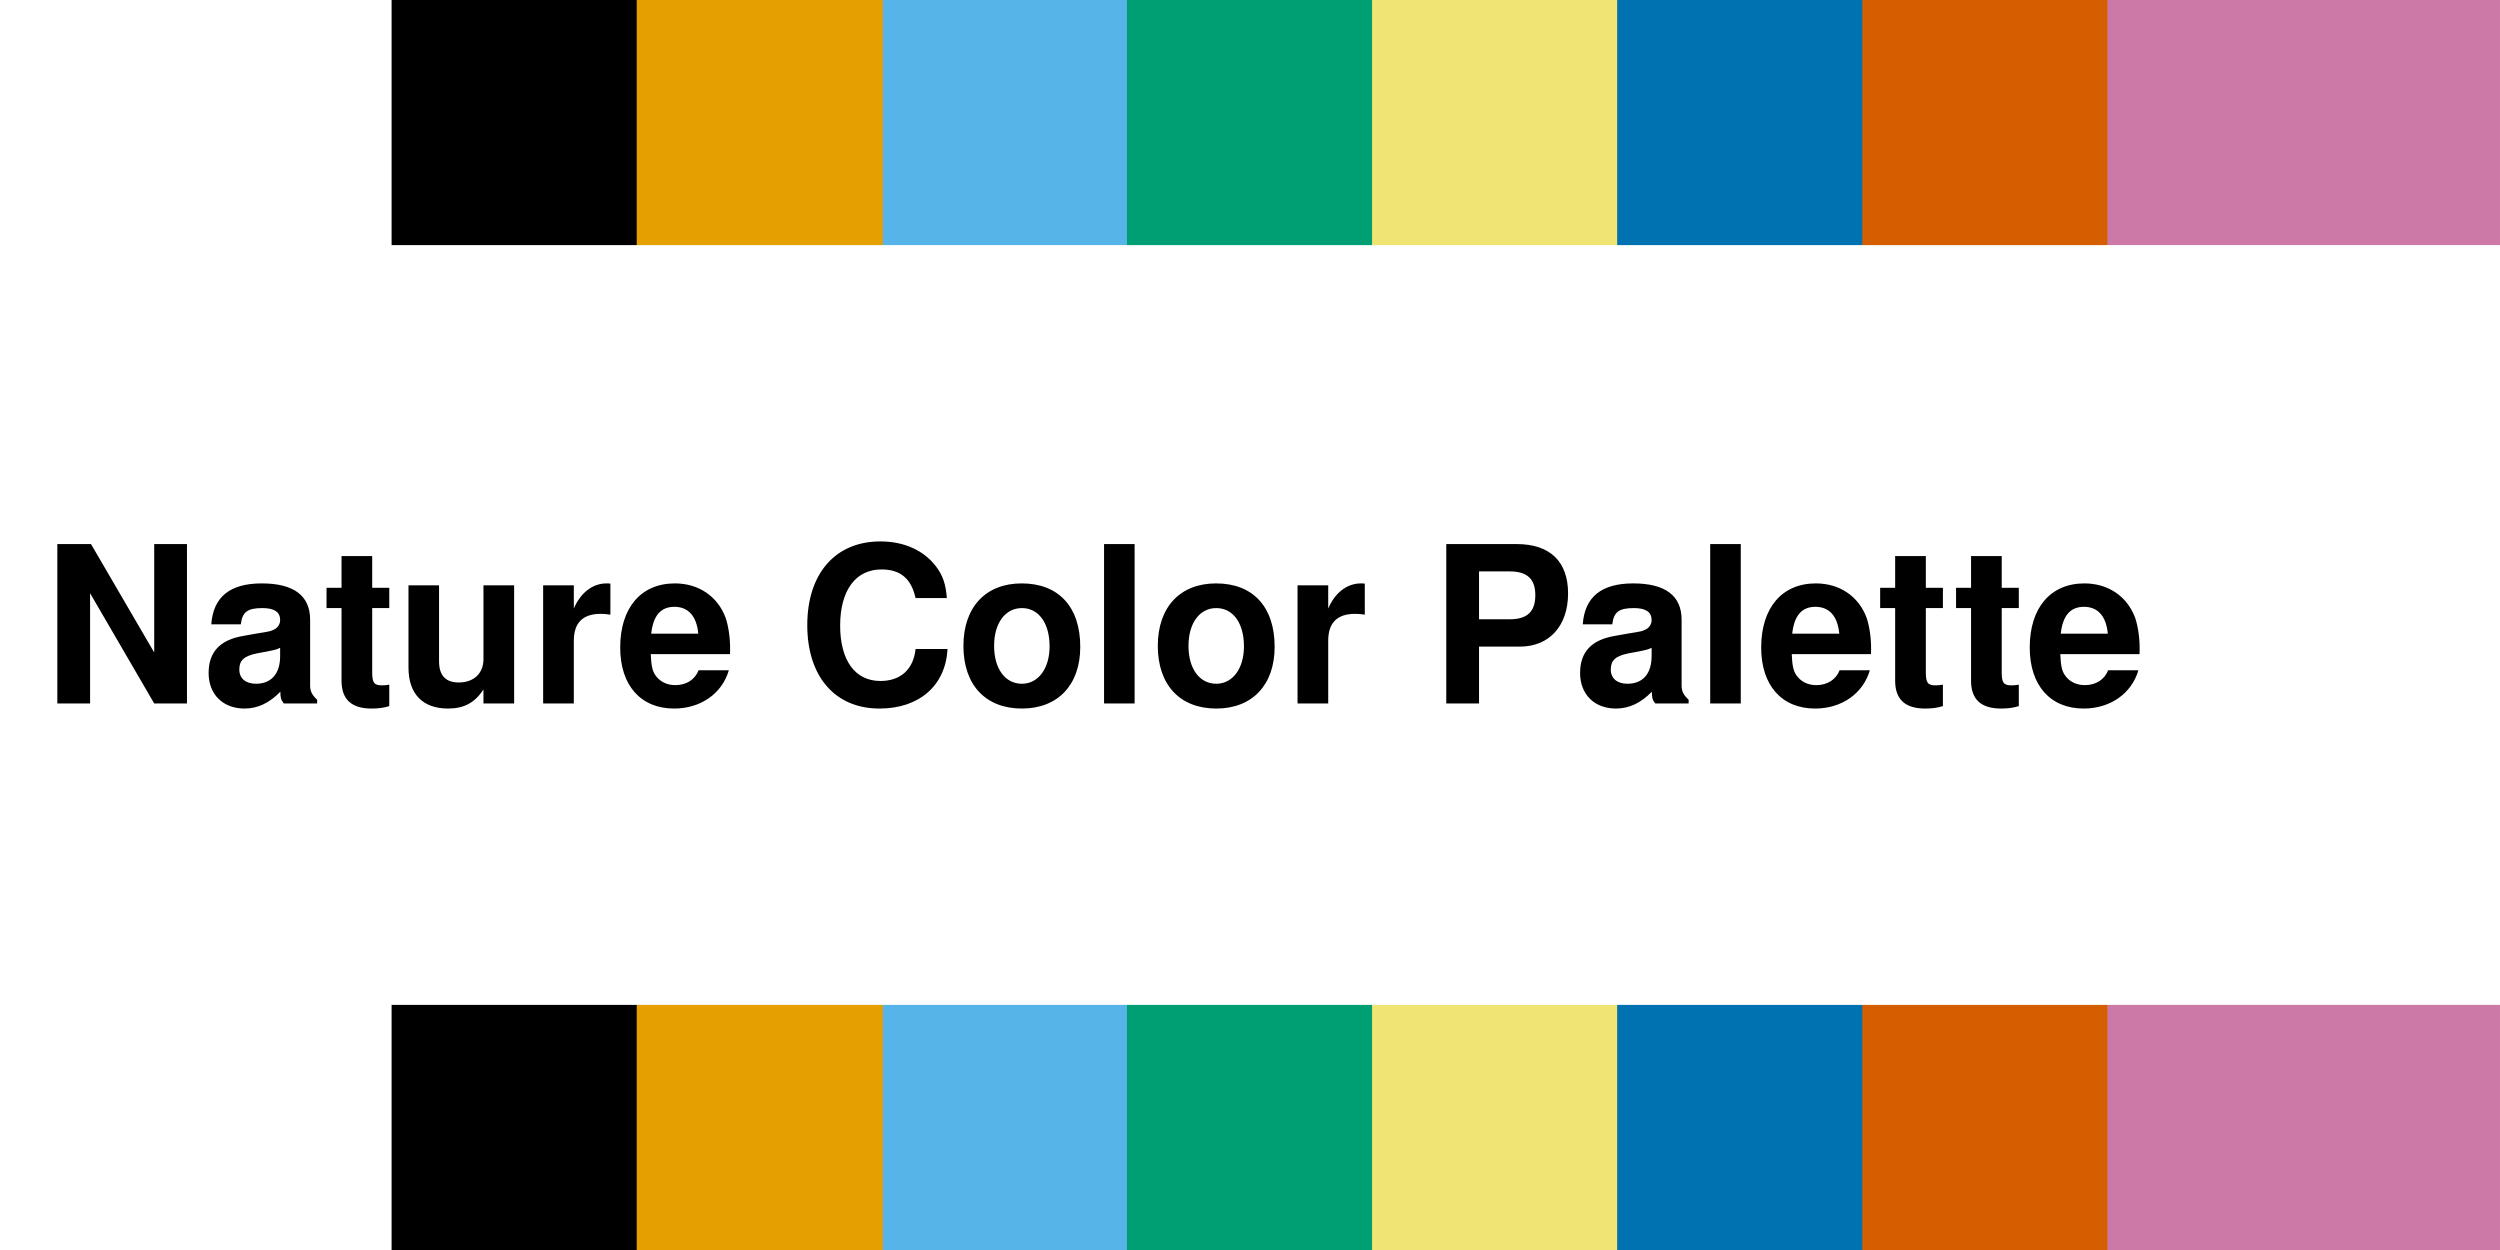
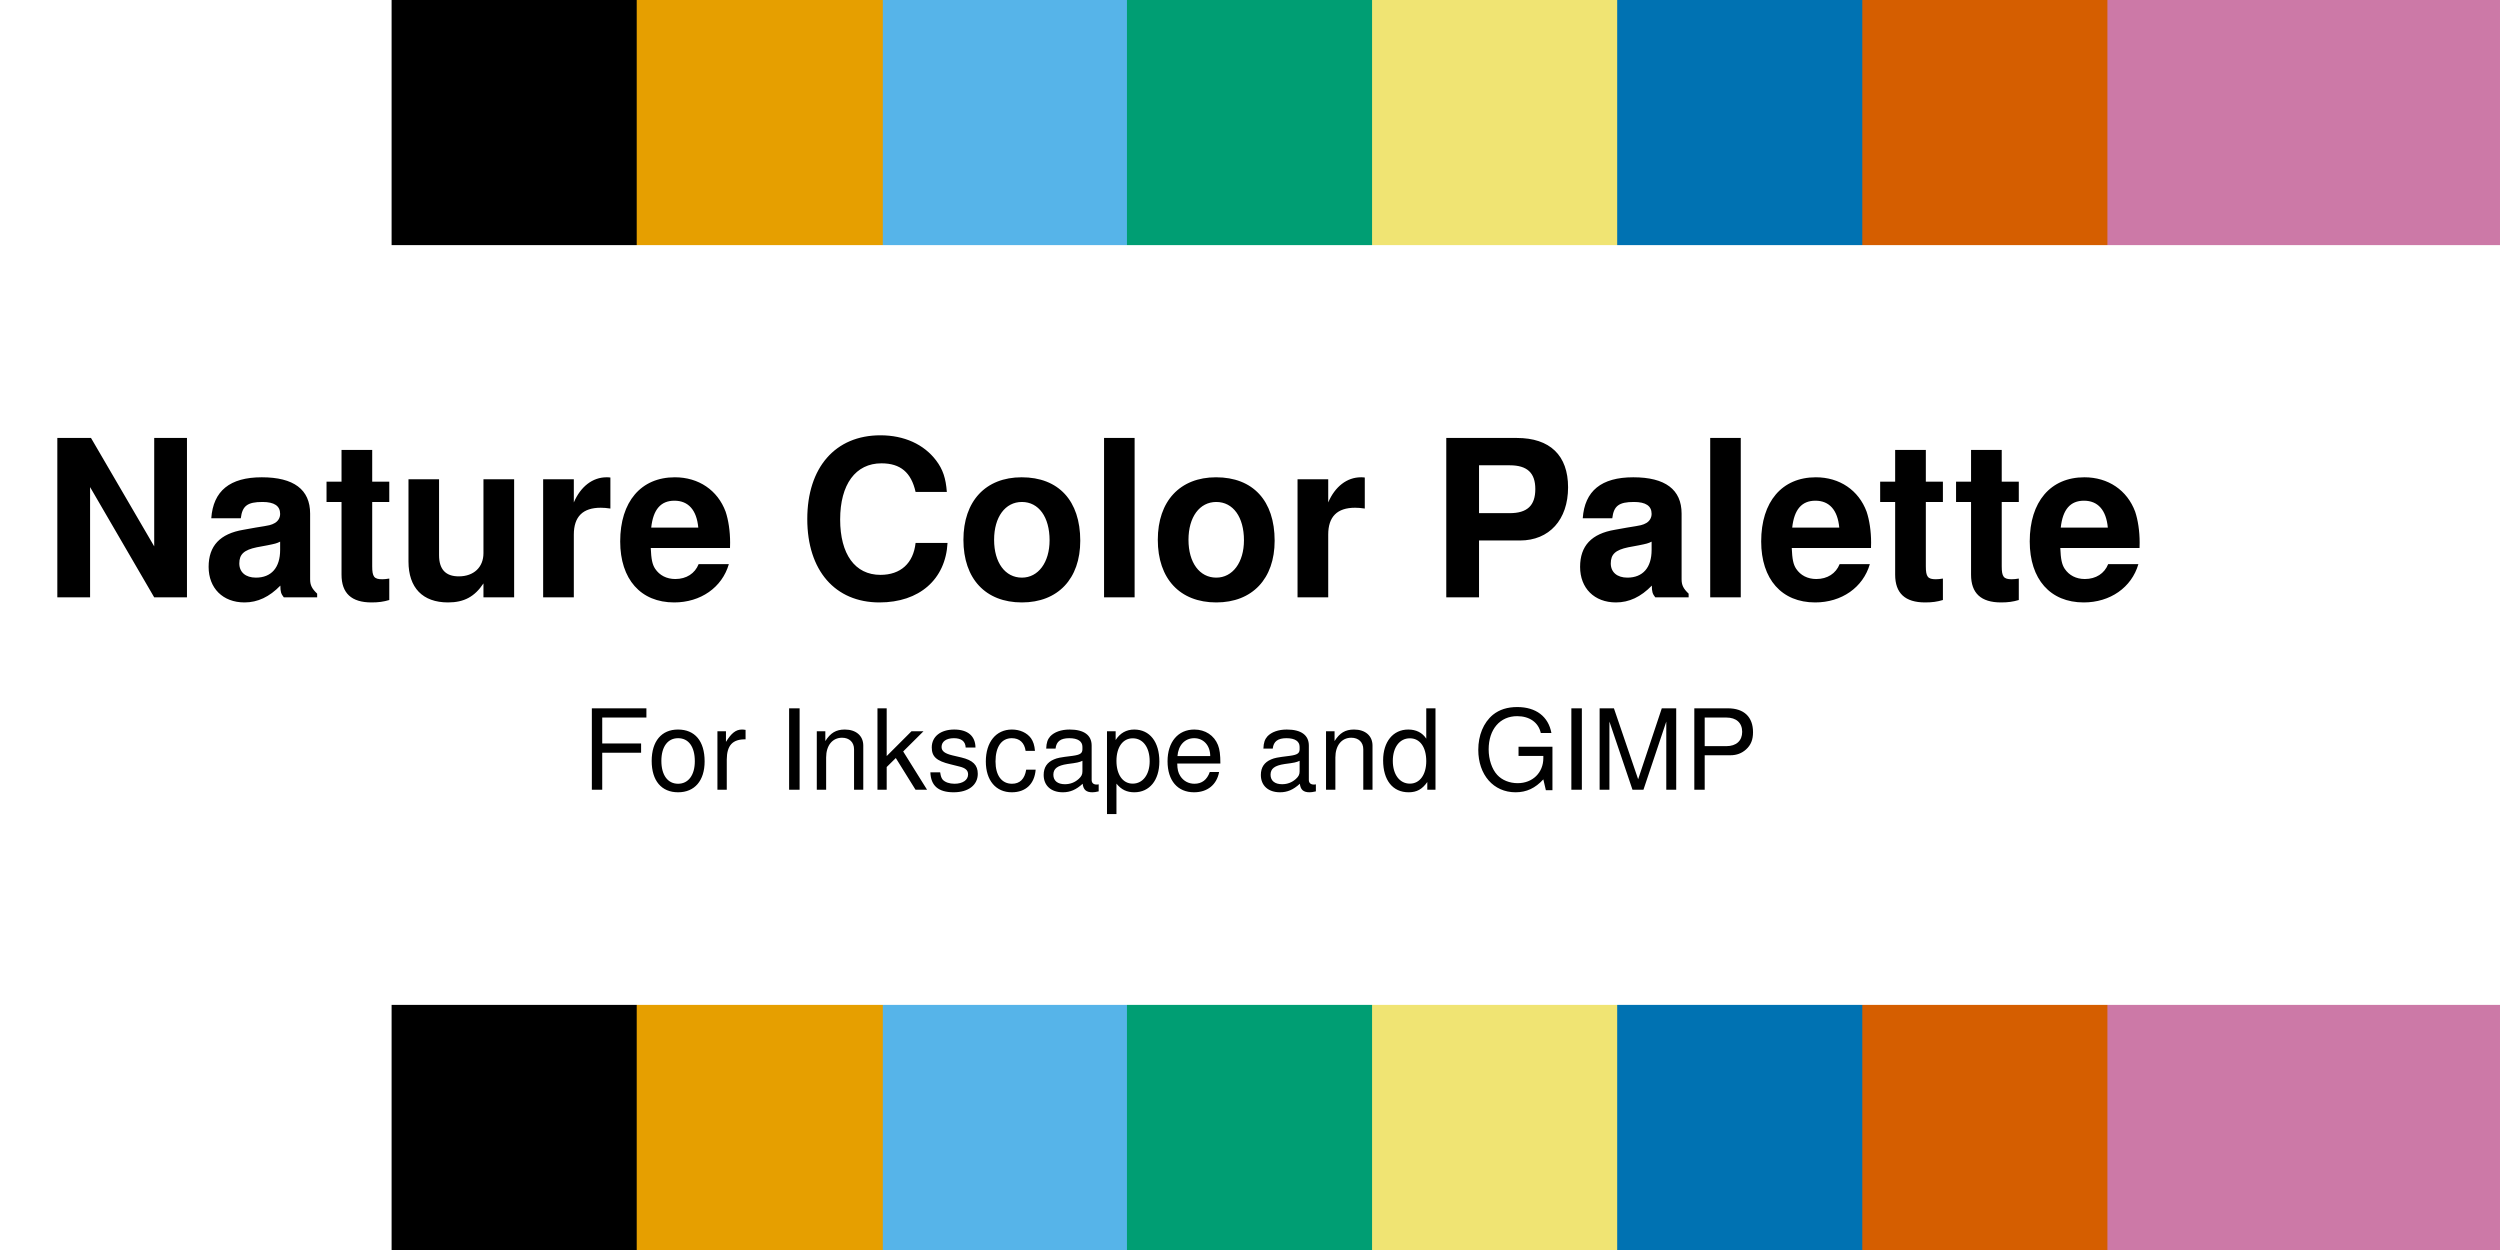
- <svg xmlns="http://www.w3.org/2000/svg" width="1280" height="640" viewBox="0 0 338.667 169.333" version="1.1" id="svg5">
-   <defs id="defs2" />
+ <svg xmlns="http://www.w3.org/2000/svg" xmlns:xlink="http://www.w3.org/1999/xlink" width="1280" height="640" viewBox="0 0 338.667 169.333" version="1.1" id="svg5">
+   <defs id="defs2">
+     <linearGradient gradientUnits="userSpaceOnUse" id="linearGradient5785">
+       <stop id="stop5787" offset="0" style="stop-color:#c0cdf9;stop-opacity:1" />
+       <stop id="stop5789" offset="1" style="stop-color:#07092d;stop-opacity:0.288" />
+     </linearGradient>
+     <linearGradient gradientUnits="userSpaceOnUse" y2="60" x2="58" y1="35" x1="33" xlink:href="#WhiteTransparent-4" id="shinySpecular-4" gradientTransform="matrix(1.009184,0,0,1.009184,-0.3890738,-0.3831933)" />
+     <linearGradient gradientUnits="userSpaceOnUse" id="WhiteTransparent-4">
+       <stop id="stop7606-4" offset="0" style="stop-color:white;stop-opacity:1" />
+       <stop id="stop7608-7" offset="1" style="stop-color:white;stop-opacity:0" />
+     </linearGradient>
+     <linearGradient gradientUnits="userSpaceOnUse" y2="50" x2="90" y1="20" x1="60" xlink:href="#WhiteTransparent-4" id="IcecapTip-6" />
+   </defs>
  <g id="layer1">
    <rect style="fill:#ffffff;stroke-width:0.572" id="rect858" width="54.24" height="169.333" x="-3.5527137e-15" y="-1.0658141e-14" />
    <rect style="fill:#000000;stroke-width:0.456" id="rect962" width="34.396" height="169.333" x="53.049" y="-1.0658141e-14" />
    <rect style="fill:#e69f00;stroke-width:0.456" id="rect982" width="34.396" height="169.333" x="86.254" y="-1.0658141e-14" />
    <rect style="fill:#56b4e9;stroke-width:0.456" id="rect1204" width="34.396" height="169.333" x="119.592" y="7.1054274e-15" />
    <rect style="fill:#009e73;stroke-width:0.456" id="rect1004" width="34.396" height="169.333" x="152.665" y="7.1054274e-15" />
    <rect style="fill:#f0e473;stroke-width:0.456" id="rect1006" width="34.396" height="169.333" x="185.87" y="-3.5527137e-15" />
    <rect style="fill:#0072b2;stroke-width:0.456" id="rect1008" width="34.396" height="169.333" x="219.075" y="7.1054274e-15" />
    <rect style="fill:#d55e00;stroke-width:0.456" id="rect1010" width="34.396" height="169.333" x="252.28" y="-3.5527137e-15" />
    <rect style="fill:#cc79a7;stroke-width:0.567" id="rect1012" width="53.181" height="169.333" x="285.485" y="-3.5527137e-15" />
    <rect style="fill:#ffffff;stroke-width:1.115" id="rect4558" width="338.667" height="102.923" x="-4.2632564e-14" y="33.205" />
-     <text xml:space="preserve" style="font-size:29.622px;line-height:1.25;font-family:Helvetica;-inkscape-font-specification:Helvetica;text-align:center;text-anchor:middle;stroke-width:0.154" x="168.849" y="95.297" id="text2040">
-       <tspan id="tspan2038" style="font-style:normal;font-variant:normal;font-weight:bold;font-stretch:normal;font-size:29.622px;font-family:Helvetica;-inkscape-font-specification:'Helvetica Bold';text-align:center;text-anchor:middle;stroke-width:0.154" x="168.849" y="95.297">Nature Color Palette</tspan>
+     <text xml:space="preserve" style="font-size:29.622px;line-height:1.25;font-family:Helvetica;-inkscape-font-specification:Helvetica;text-align:center;text-anchor:middle;stroke-width:0.154" x="168.849" y="80.924" id="text2040">
+       <tspan id="tspan2038" style="font-style:normal;font-variant:normal;font-weight:bold;font-stretch:normal;font-size:29.622px;font-family:Helvetica;-inkscape-font-specification:'Helvetica Bold';text-align:center;text-anchor:middle;stroke-width:0.154" x="168.849" y="80.924">Nature Color Palette</tspan>
+     </text>
+     <text xml:space="preserve" style="font-size:15.119px;line-height:1.25;font-family:Helvetica;-inkscape-font-specification:Helvetica;text-align:center;text-anchor:middle;stroke-width:1.374" x="169.034" y="106.981" id="text2894">
+       <tspan id="tspan2892" style="text-align:center;text-anchor:middle;stroke-width:1.374" x="169.034" y="106.981">For Inkscape and GIMP</tspan>
    </text>
  </g>
</svg>
